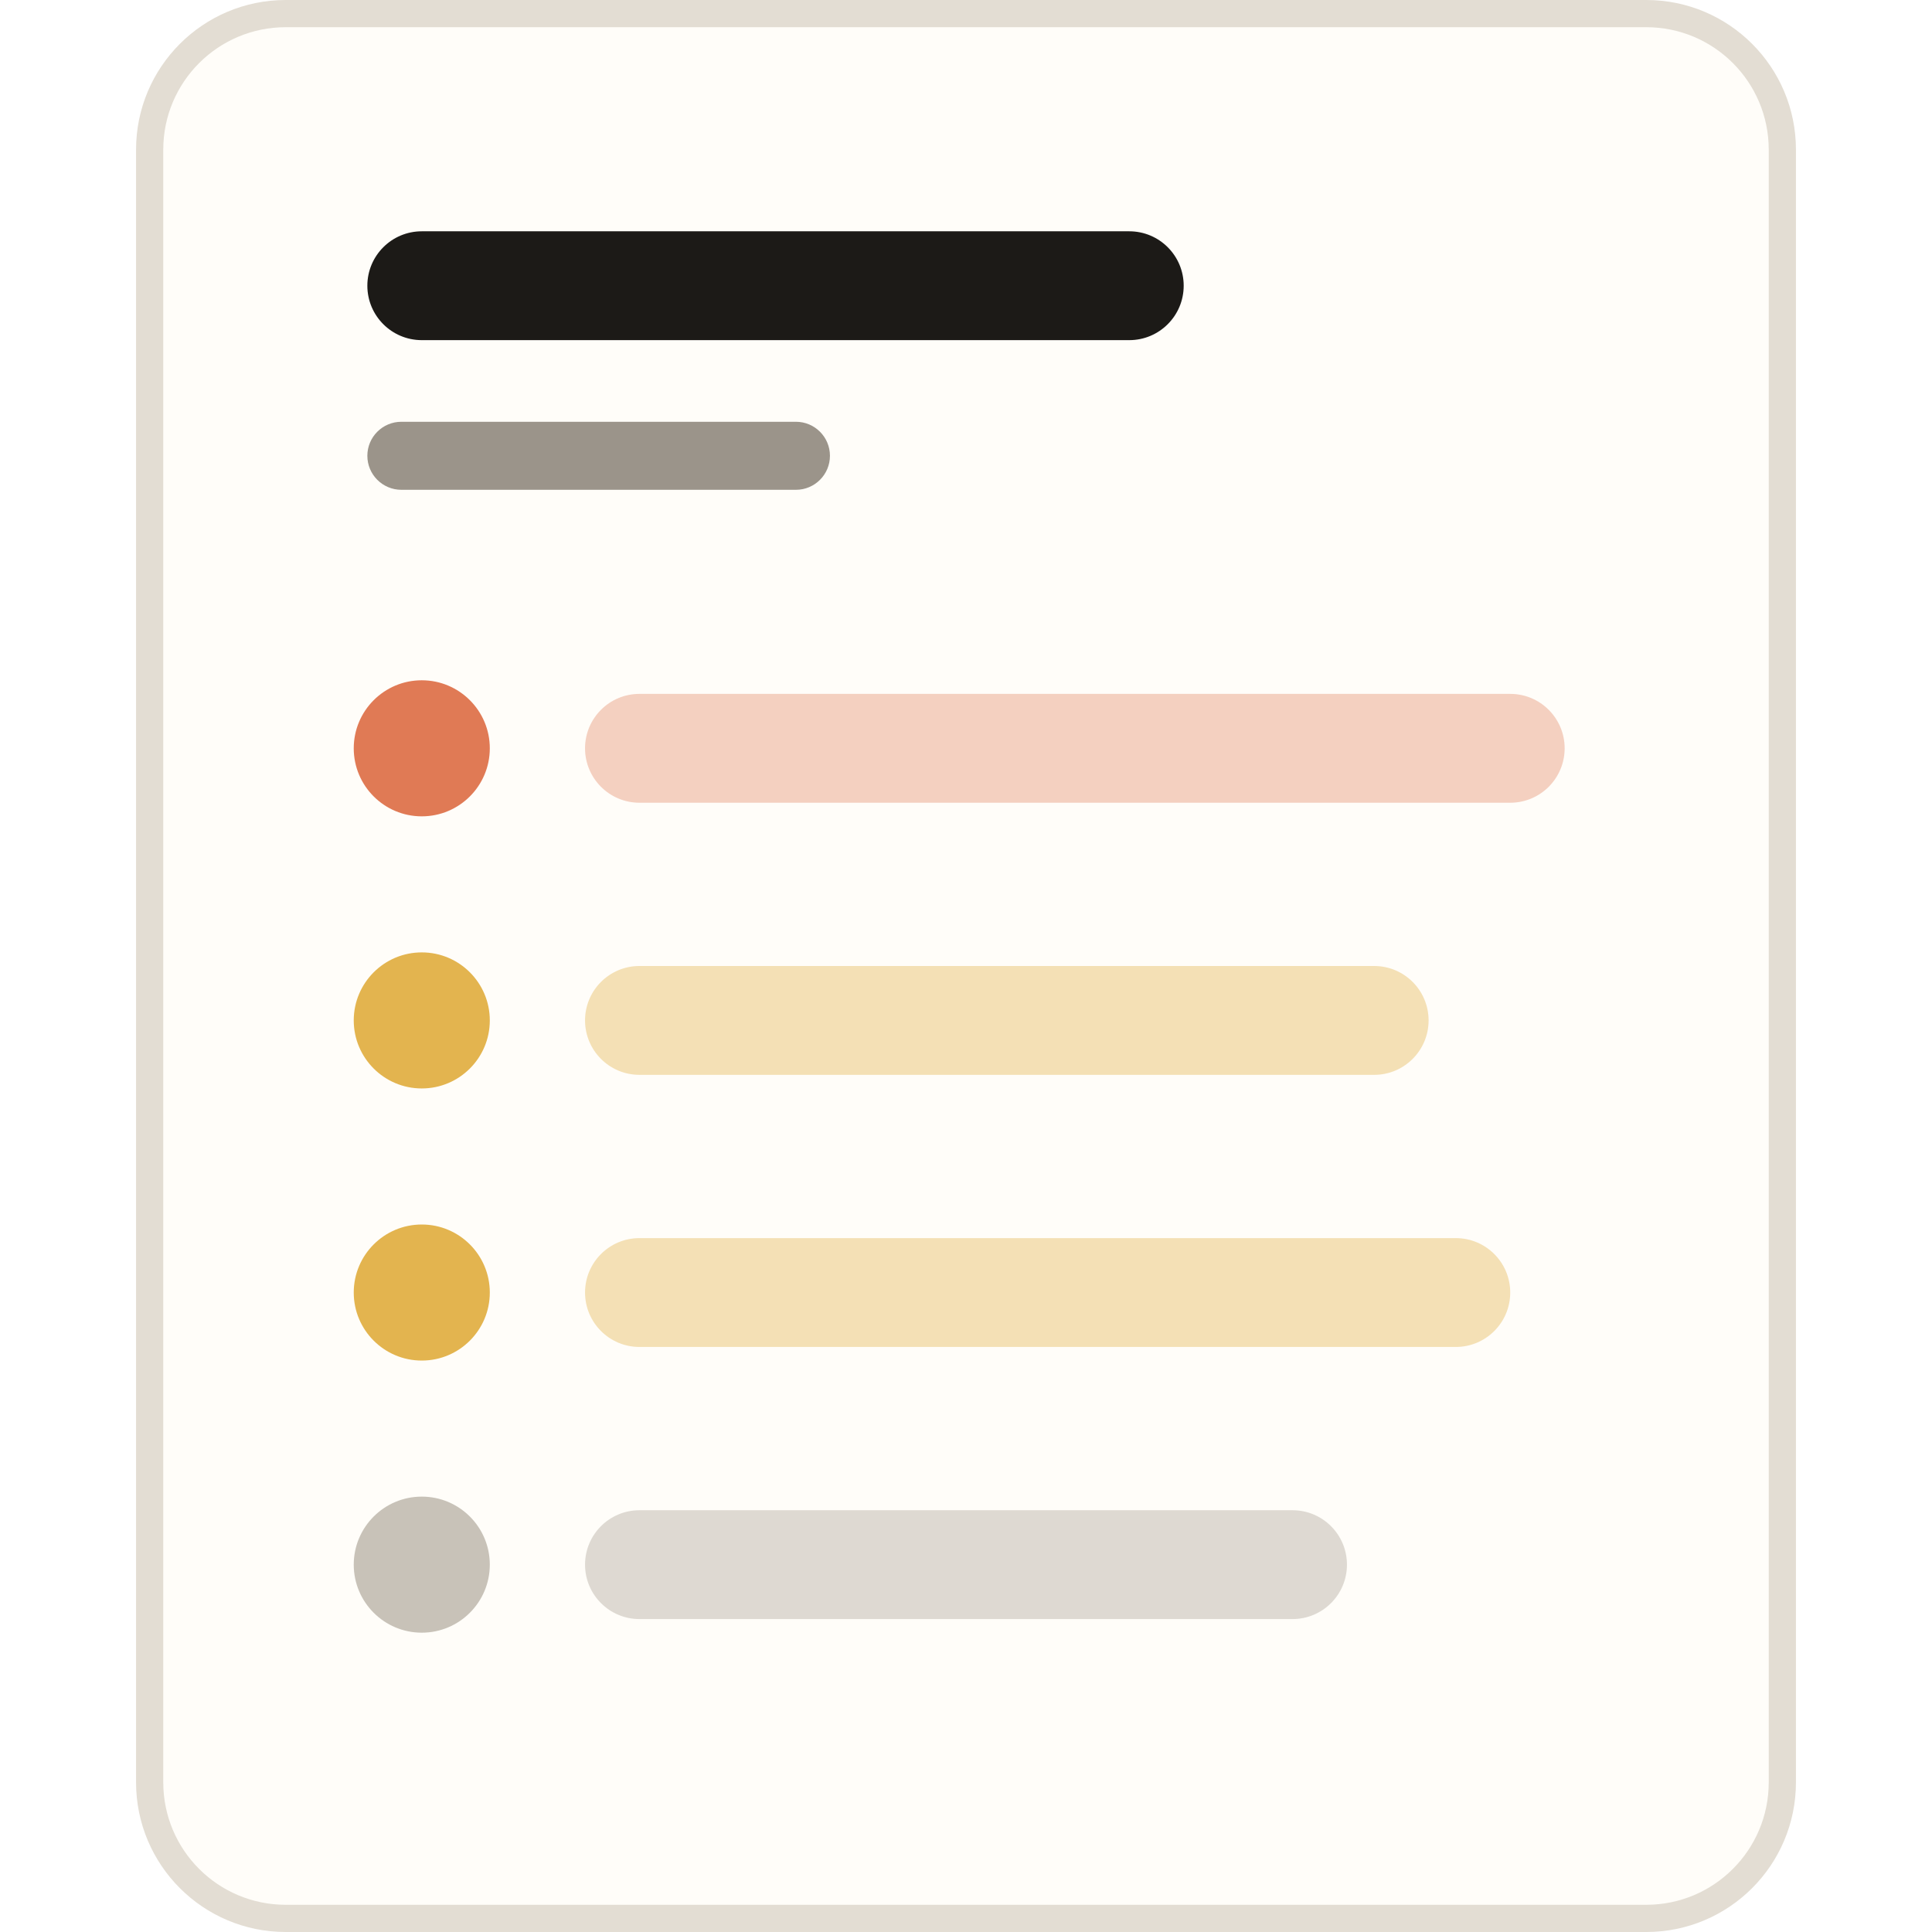
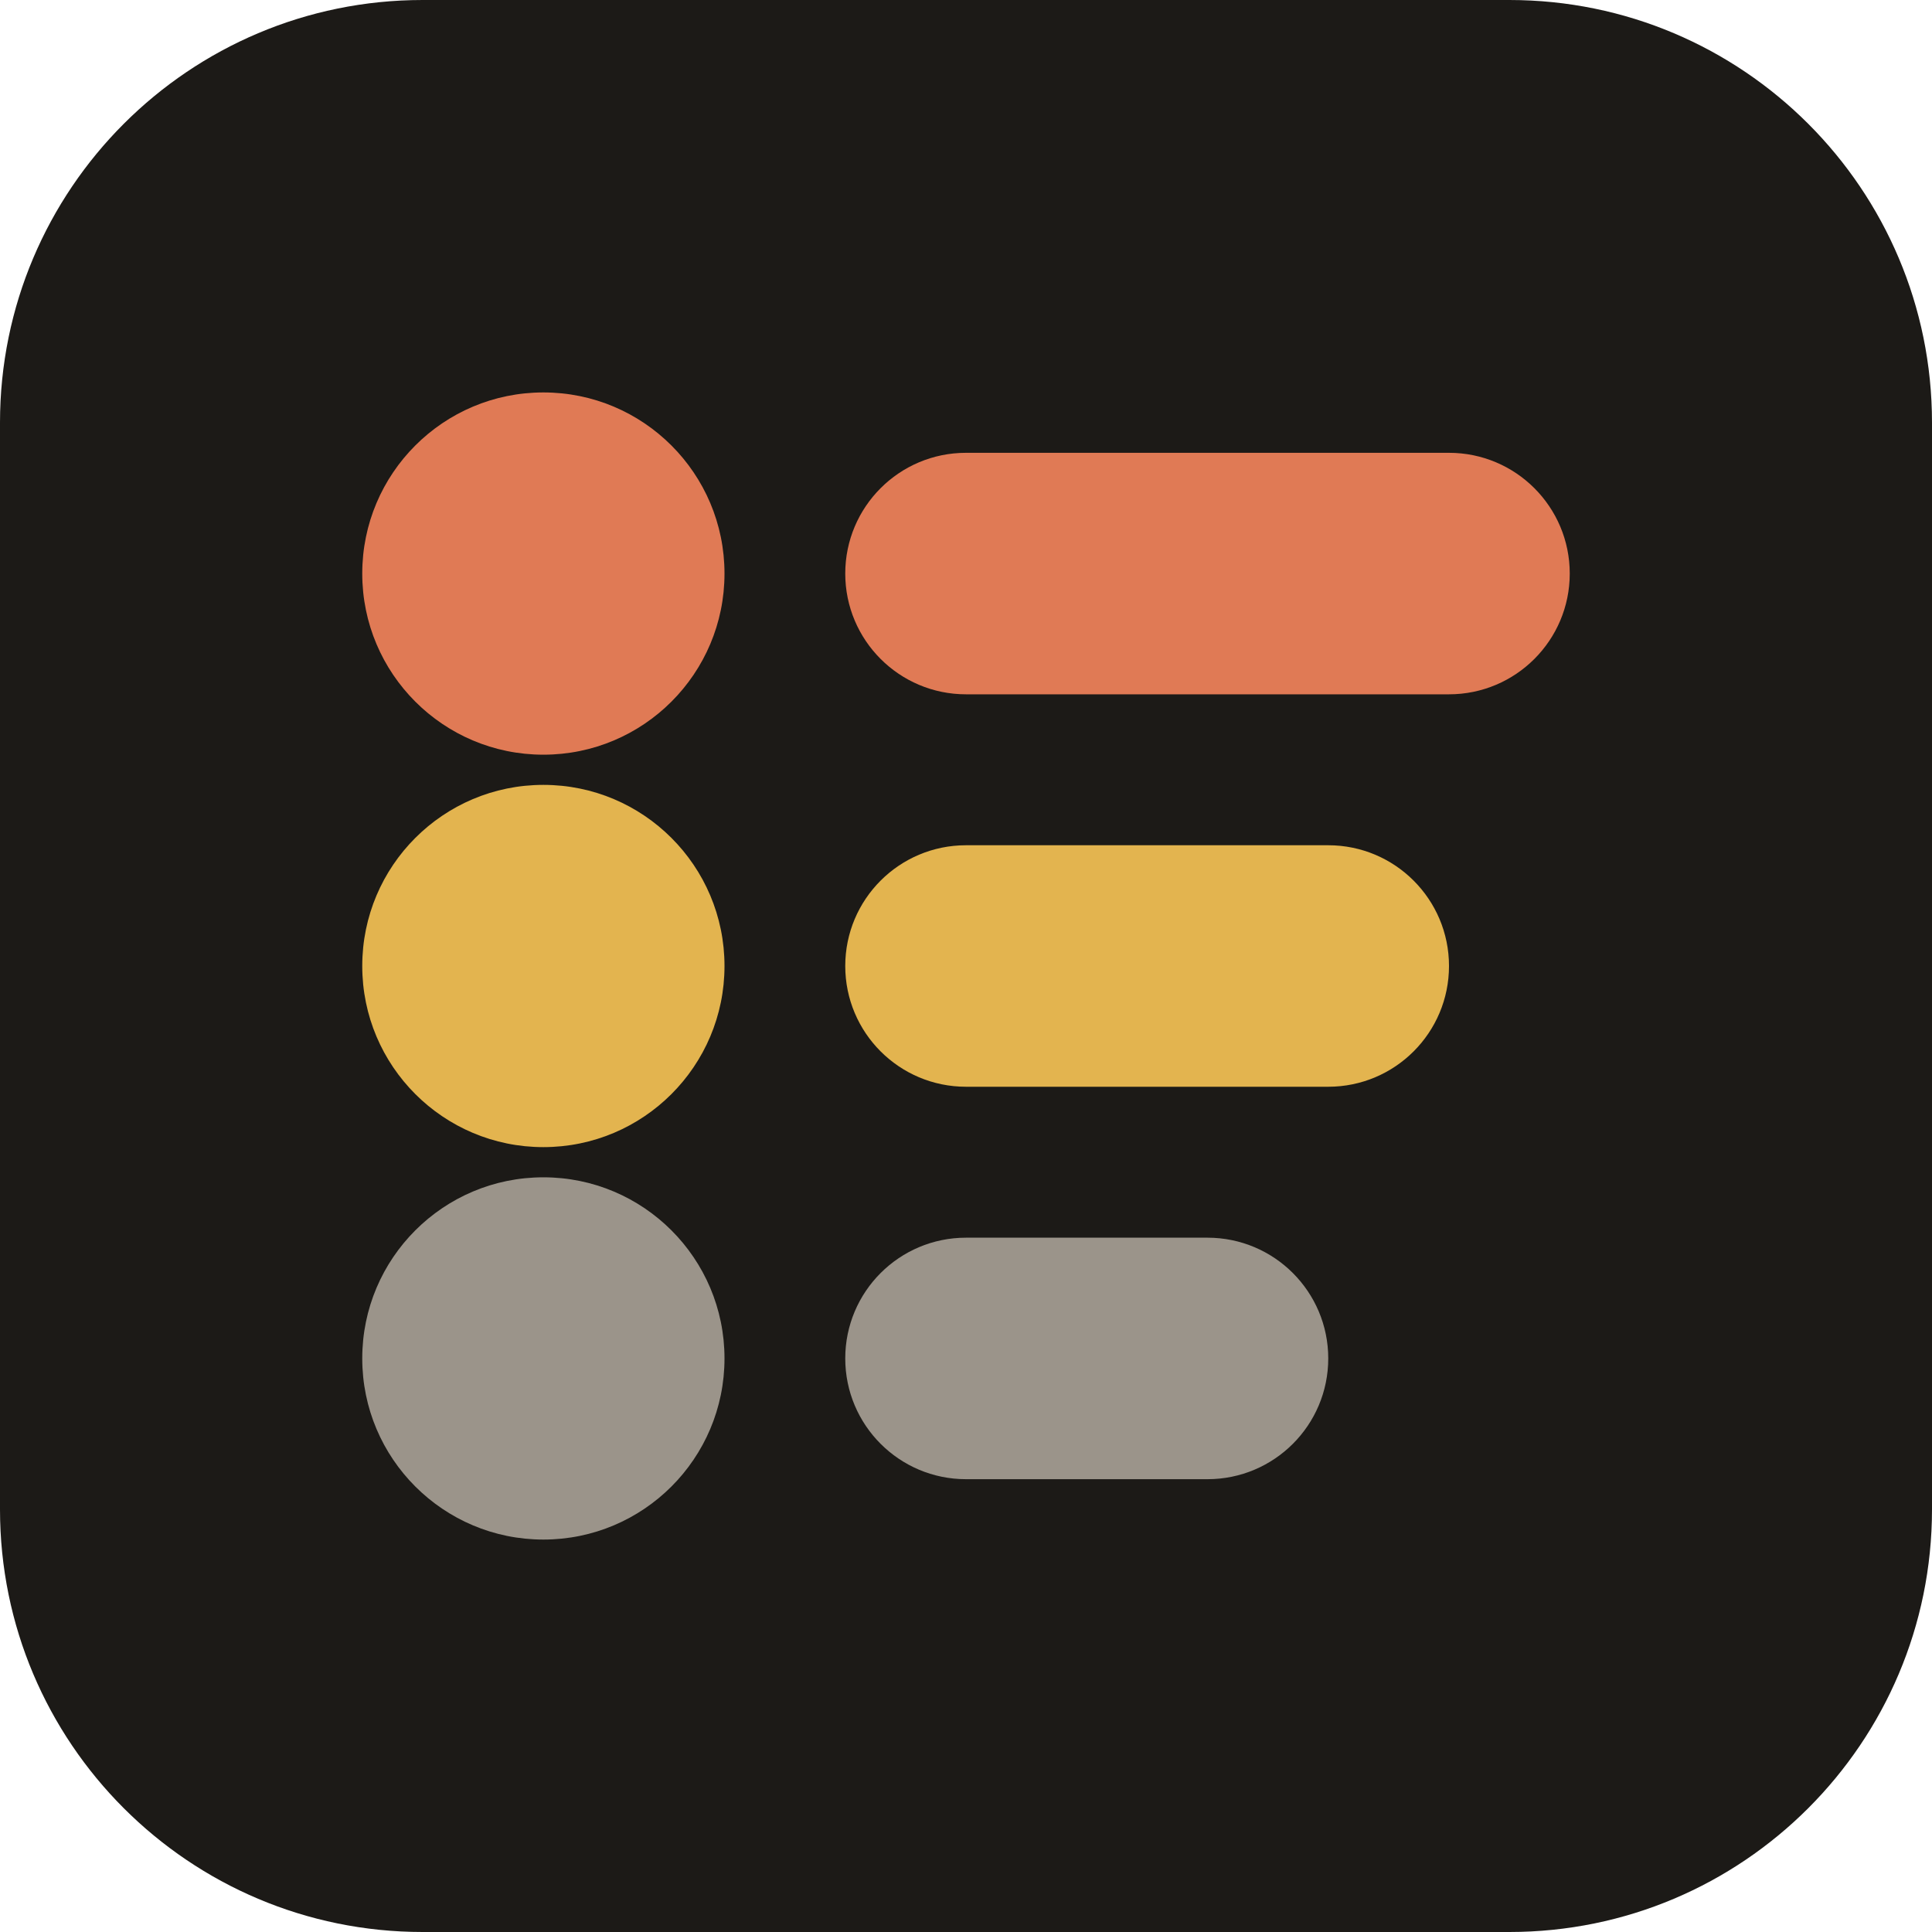
- <svg xmlns="http://www.w3.org/2000/svg" viewBox="29 9 142 142">
-   <rect x="40" y="10" width="120" height="140" rx="10" fill="#fffdf9" stroke="#e3ddd3" stroke-width="2" />
-   <rect x="56" y="26" width="60" height="8" rx="4" fill="#1c1a17" />
-   <rect x="56" y="40" width="34" height="5" rx="2.5" fill="#9b948a" />
-   <circle cx="60" cy="64" r="5" fill="#e07a55" />
-   <rect x="72" y="60" width="72" height="8" rx="4" fill="#e07a55" opacity="0.35" />
-   <circle cx="60" cy="84" r="5" fill="#e3b44f" />
-   <rect x="72" y="80" width="62" height="8" rx="4" fill="#e3b44f" opacity="0.4" />
-   <circle cx="60" cy="104" r="5" fill="#e3b44f" />
-   <rect x="72" y="100" width="68" height="8" rx="4" fill="#e3b44f" opacity="0.4" />
-   <circle cx="60" cy="124" r="5" fill="#c8c2b8" />
-   <rect x="72" y="120" width="56" height="8" rx="4" fill="#c8c2b8" opacity="0.6" />
+ <svg xmlns="http://www.w3.org/2000/svg" viewBox="0 0 32 32">
+   <rect width="32" height="32" rx="7" fill="#1c1a17" />
+   <circle cx="9" cy="9.5" r="3" fill="#e07a55" />
+   <rect x="14" y="7.5" width="12" height="4" rx="2" fill="#e07a55" />
+   <circle cx="9" cy="16" r="3" fill="#e3b44f" />
+   <rect x="14" y="14" width="10" height="4" rx="2" fill="#e3b44f" />
+   <circle cx="9" cy="22.5" r="3" fill="#9b948a" />
+   <rect x="14" y="20.5" width="8" height="4" rx="2" fill="#9b948a" />
</svg>
